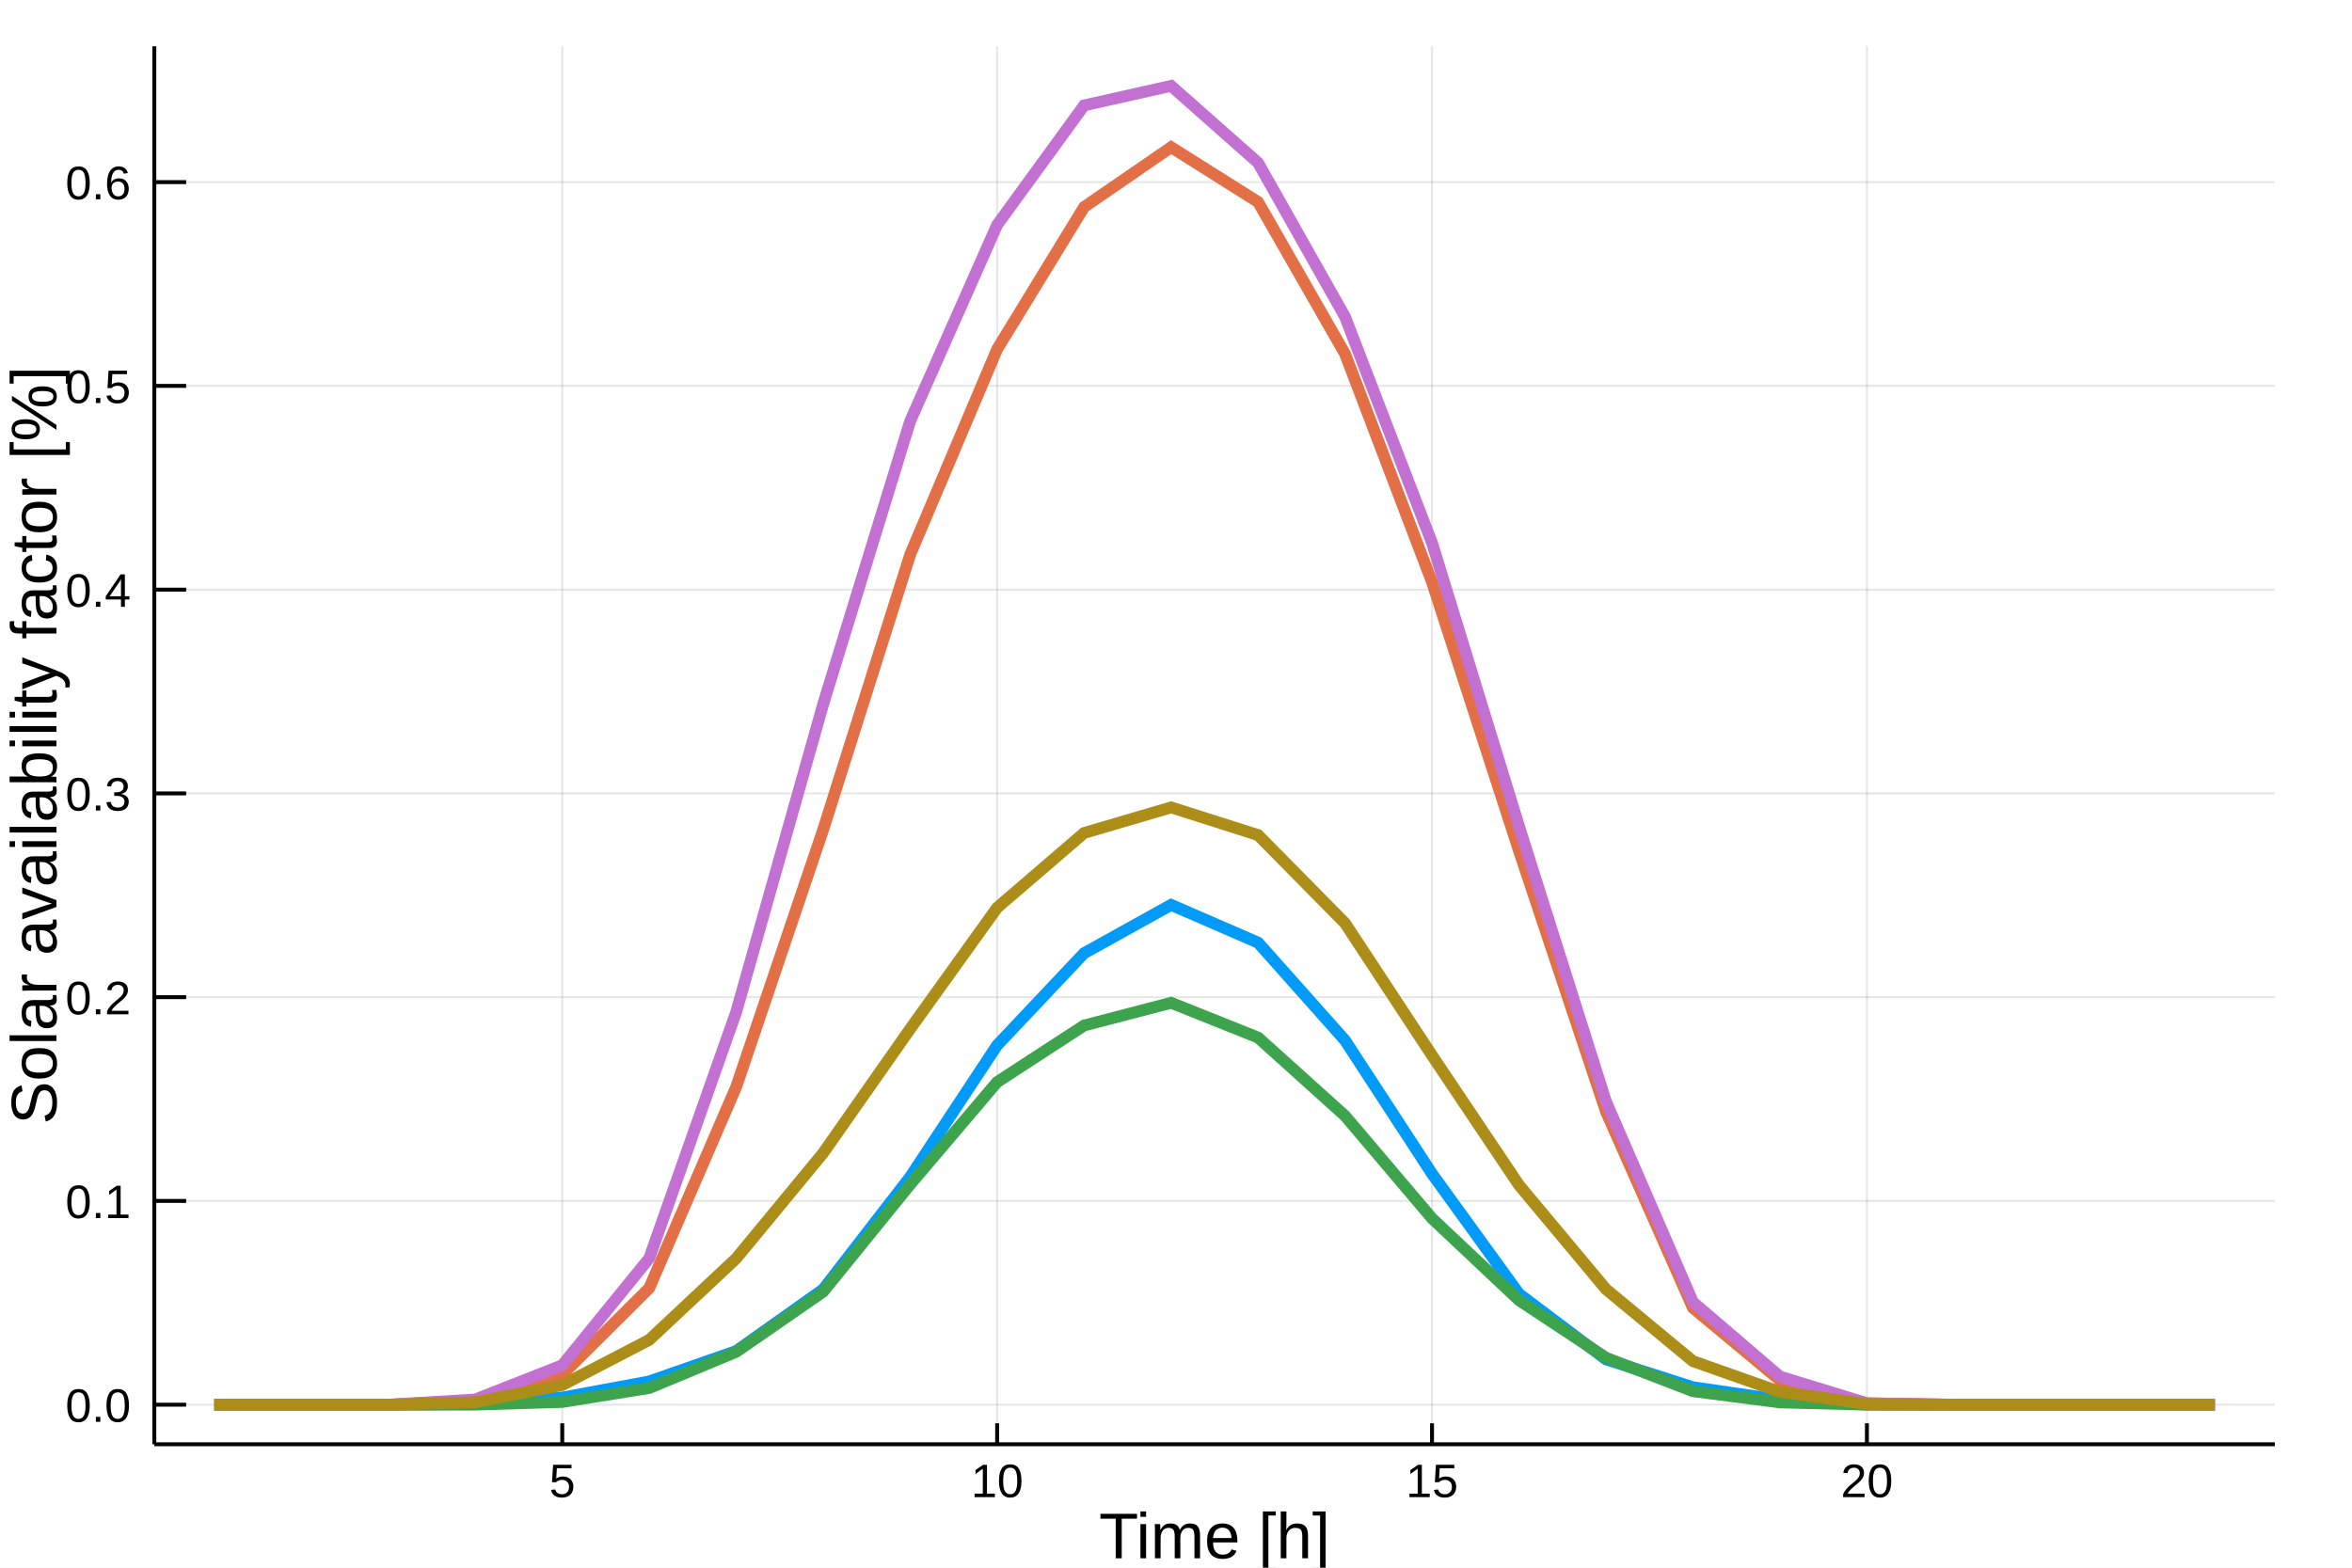
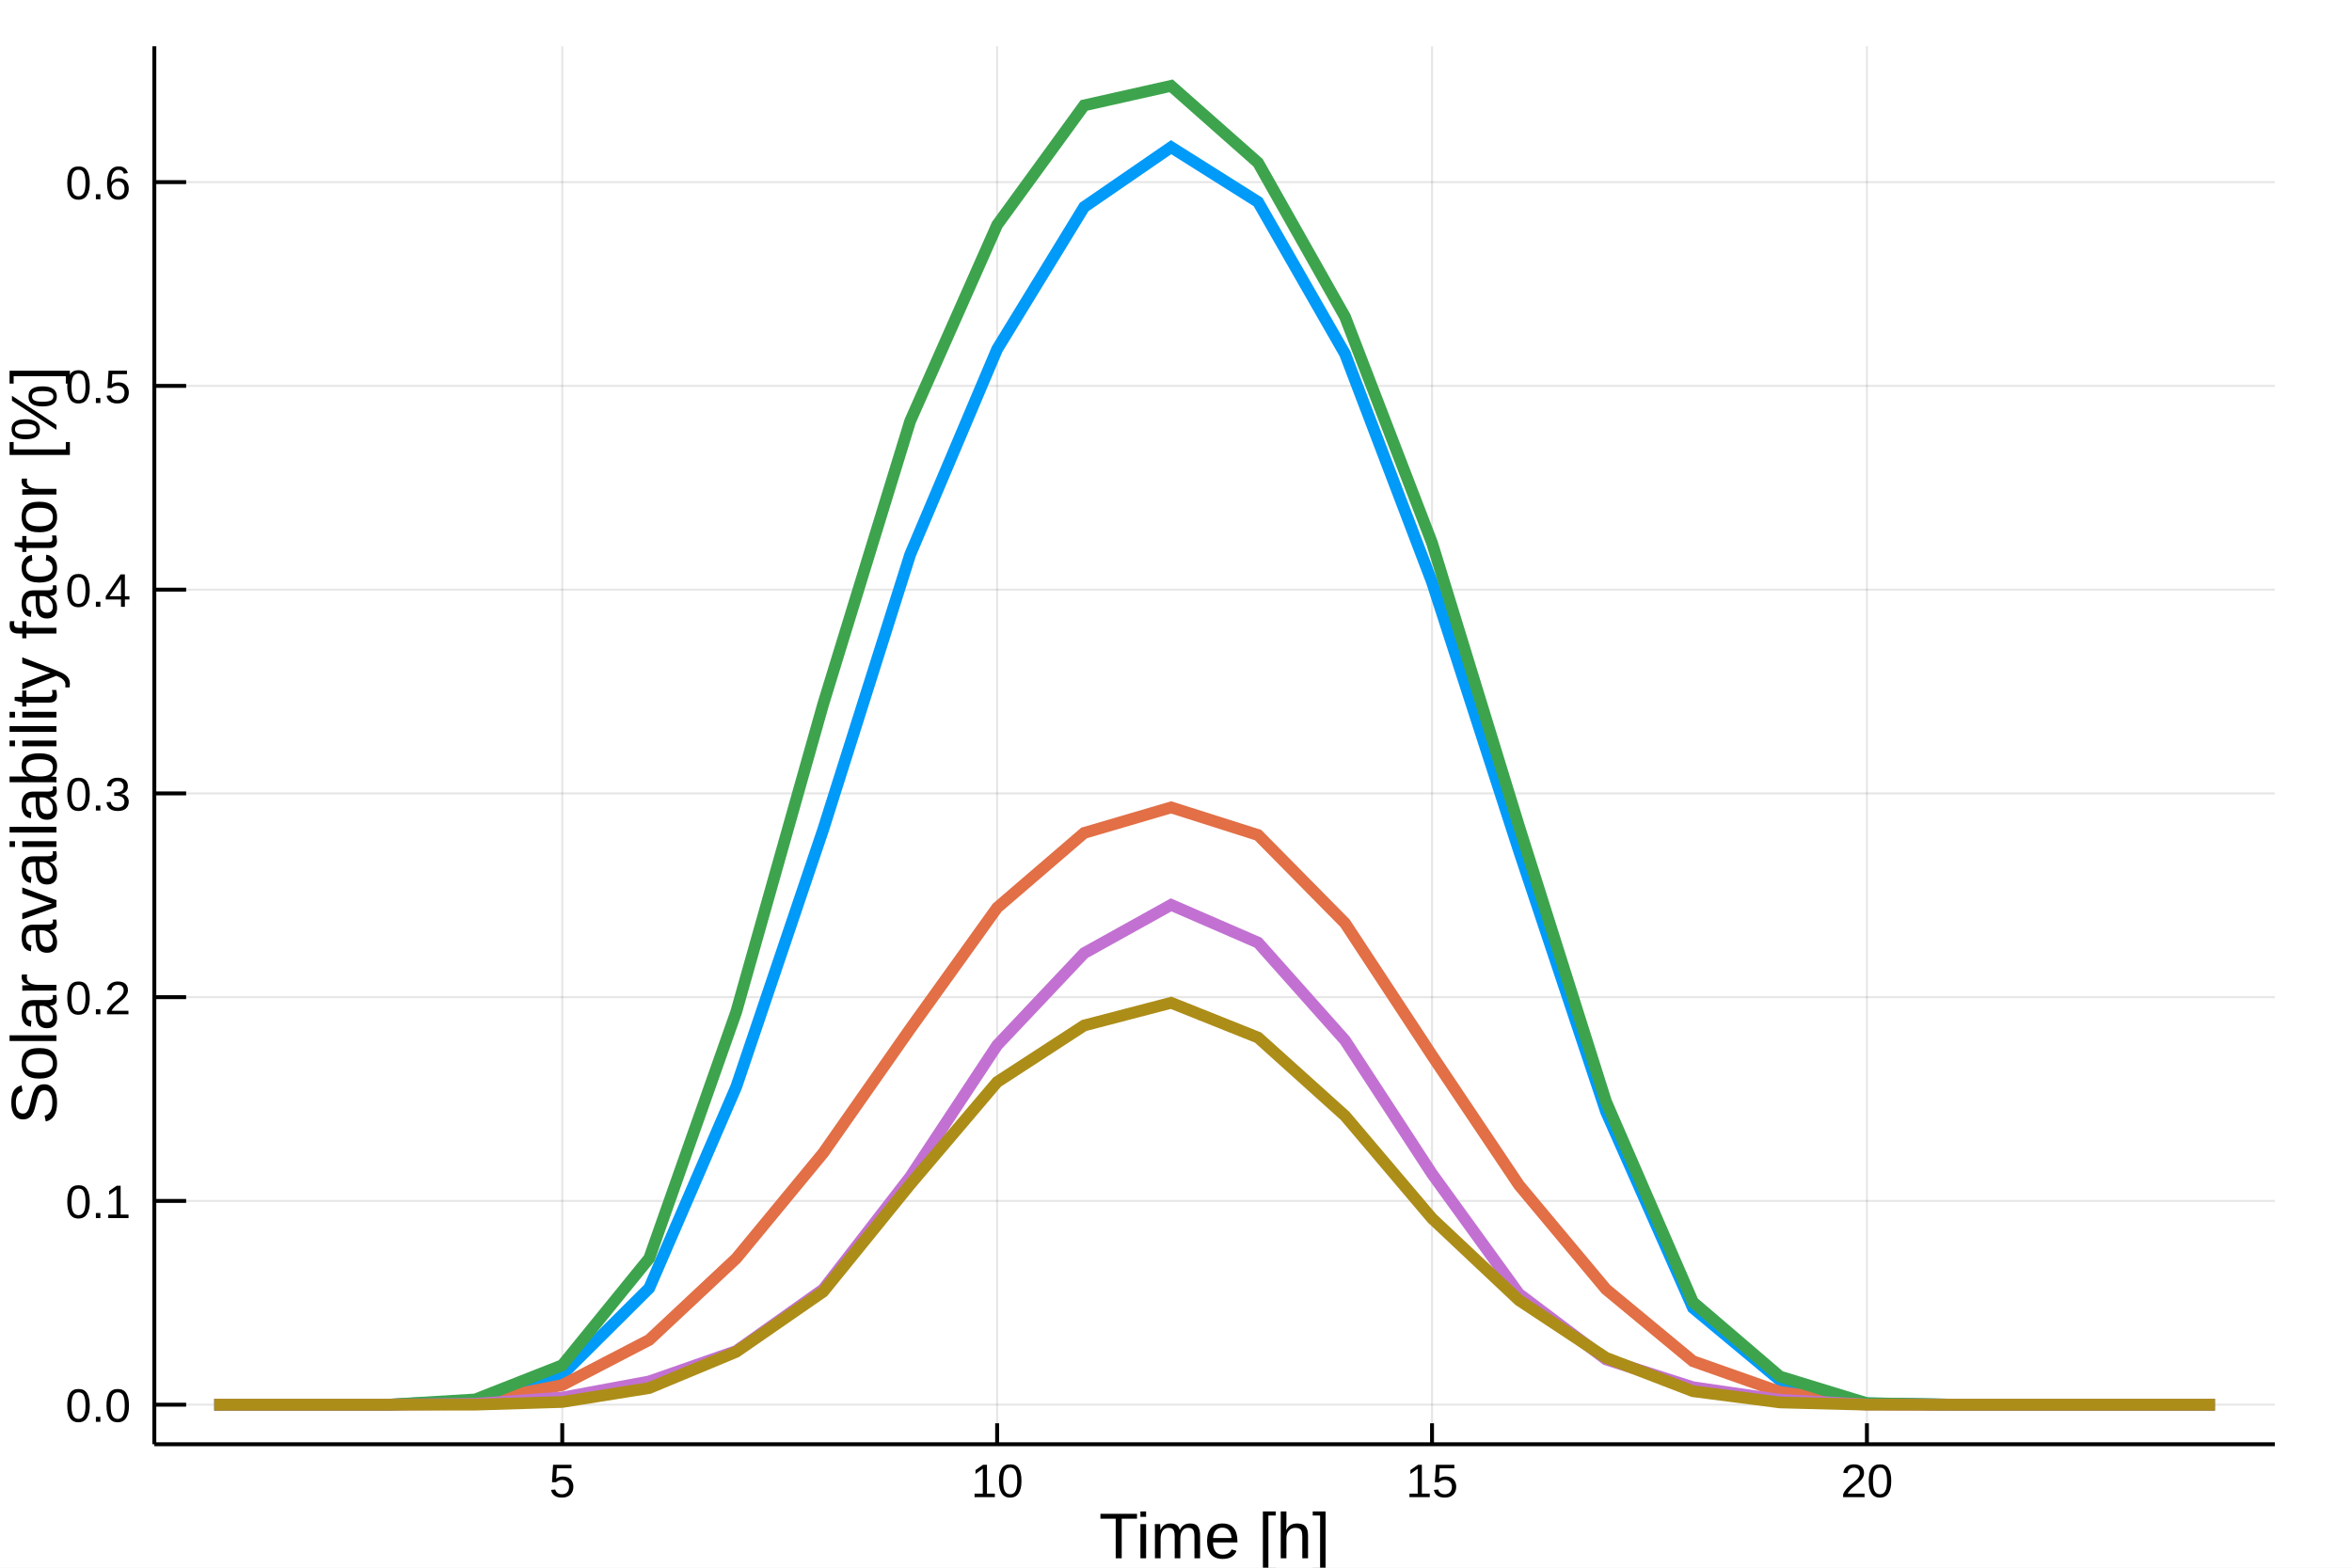
<svg xmlns="http://www.w3.org/2000/svg" width="600" height="400" viewBox="0 0 2400 1600">
  <defs>
-     <clipPath id="clip0700">
+     <clipPath id="clip1800">
      <rect x="0" y="0" width="2000" height="2000" />
    </clipPath>
  </defs>
  <defs>
-     <clipPath id="clip0701">
+     <clipPath id="clip1801">
      <rect x="0" y="0" width="2400" height="1600" />
    </clipPath>
  </defs>
-   <polygon clip-path="url(#clip0701)" points=" 0,1600 2400,1600 2400,0 0,0    " fill="#ffffff" fill-rule="evenodd" fill-opacity="1" />
+   <polygon clip-path="url(#clip1801)" points=" 0,1600 2400,1600 2400,0 0,0    " fill="#ffffff" fill-rule="evenodd" fill-opacity="1" />
  <defs>
-     <clipPath id="clip0702">
+     <clipPath id="clip1802">
      <rect x="480" y="0" width="1681" height="1600" />
    </clipPath>
  </defs>
-   <polygon clip-path="url(#clip0701)" points=" 157.48,1474.02 2321.26,1474.02 2321.26,47.244 157.48,47.244    " fill="#ffffff" fill-rule="evenodd" fill-opacity="1" />
+   <polygon clip-path="url(#clip1801)" points=" 157.48,1474.02 2321.26,1474.02 2321.26,47.244 157.48,47.244    " fill="#ffffff" fill-rule="evenodd" fill-opacity="1" />
  <defs>
-     <clipPath id="clip0703">
+     <clipPath id="clip1803">
      <rect x="157" y="47" width="2165" height="1428" />
    </clipPath>
  </defs>
-   <polyline clip-path="url(#clip0703)" style="stroke:#000000; stroke-width:2; stroke-opacity:0.1; fill:none" points="   573.728,1474.02 573.728,47.244    " />
-   <polyline clip-path="url(#clip0703)" style="stroke:#000000; stroke-width:2; stroke-opacity:0.1; fill:none" points="   1017.49,1474.02 1017.49,47.244    " />
-   <polyline clip-path="url(#clip0703)" style="stroke:#000000; stroke-width:2; stroke-opacity:0.1; fill:none" points="   1461.25,1474.02 1461.25,47.244    " />
-   <polyline clip-path="url(#clip0703)" style="stroke:#000000; stroke-width:2; stroke-opacity:0.1; fill:none" points="   1905.01,1474.02 1905.01,47.244    " />
-   <polyline clip-path="url(#clip0703)" style="stroke:#000000; stroke-width:2; stroke-opacity:0.1; fill:none" points="   157.48,1433.64 2321.26,1433.64    " />
-   <polyline clip-path="url(#clip0703)" style="stroke:#000000; stroke-width:2; stroke-opacity:0.1; fill:none" points="   157.48,1225.68 2321.26,1225.68    " />
-   <polyline clip-path="url(#clip0703)" style="stroke:#000000; stroke-width:2; stroke-opacity:0.1; fill:none" points="   157.48,1017.72 2321.26,1017.72    " />
-   <polyline clip-path="url(#clip0703)" style="stroke:#000000; stroke-width:2; stroke-opacity:0.1; fill:none" points="   157.48,809.756 2321.26,809.756    " />
-   <polyline clip-path="url(#clip0703)" style="stroke:#000000; stroke-width:2; stroke-opacity:0.1; fill:none" points="   157.48,601.796 2321.26,601.796    " />
-   <polyline clip-path="url(#clip0703)" style="stroke:#000000; stroke-width:2; stroke-opacity:0.1; fill:none" points="   157.48,393.836 2321.26,393.836    " />
-   <polyline clip-path="url(#clip0703)" style="stroke:#000000; stroke-width:2; stroke-opacity:0.1; fill:none" points="   157.48,185.876 2321.26,185.876    " />
-   <polyline clip-path="url(#clip0701)" style="stroke:#000000; stroke-width:4; stroke-opacity:1; fill:none" points="   157.48,1474.02 2321.26,1474.02    " />
-   <polyline clip-path="url(#clip0701)" style="stroke:#000000; stroke-width:4; stroke-opacity:1; fill:none" points="   157.48,1474.02 157.48,47.244    " />
-   <polyline clip-path="url(#clip0701)" style="stroke:#000000; stroke-width:4; stroke-opacity:1; fill:none" points="   573.728,1474.02 573.728,1452.61    " />
-   <polyline clip-path="url(#clip0701)" style="stroke:#000000; stroke-width:4; stroke-opacity:1; fill:none" points="   1017.49,1474.02 1017.49,1452.61    " />
-   <polyline clip-path="url(#clip0701)" style="stroke:#000000; stroke-width:4; stroke-opacity:1; fill:none" points="   1461.25,1474.02 1461.25,1452.61    " />
-   <polyline clip-path="url(#clip0701)" style="stroke:#000000; stroke-width:4; stroke-opacity:1; fill:none" points="   1905.01,1474.02 1905.01,1452.61    " />
-   <polyline clip-path="url(#clip0701)" style="stroke:#000000; stroke-width:4; stroke-opacity:1; fill:none" points="   157.48,1433.64 189.937,1433.64    " />
-   <polyline clip-path="url(#clip0701)" style="stroke:#000000; stroke-width:4; stroke-opacity:1; fill:none" points="   157.48,1225.68 189.937,1225.68    " />
-   <polyline clip-path="url(#clip0701)" style="stroke:#000000; stroke-width:4; stroke-opacity:1; fill:none" points="   157.48,1017.72 189.937,1017.72    " />
-   <polyline clip-path="url(#clip0701)" style="stroke:#000000; stroke-width:4; stroke-opacity:1; fill:none" points="   157.48,809.756 189.937,809.756    " />
-   <polyline clip-path="url(#clip0701)" style="stroke:#000000; stroke-width:4; stroke-opacity:1; fill:none" points="   157.48,601.796 189.937,601.796    " />
-   <polyline clip-path="url(#clip0701)" style="stroke:#000000; stroke-width:4; stroke-opacity:1; fill:none" points="   157.48,393.836 189.937,393.836    " />
-   <polyline clip-path="url(#clip0701)" style="stroke:#000000; stroke-width:4; stroke-opacity:1; fill:none" points="   157.48,185.876 189.937,185.876    " />
-   <g clip-path="url(#clip0701)">
+   <polyline clip-path="url(#clip1803)" style="stroke:#000000; stroke-width:2; stroke-opacity:0.1; fill:none" points="   573.728,1474.02 573.728,47.244    " />
+   <polyline clip-path="url(#clip1803)" style="stroke:#000000; stroke-width:2; stroke-opacity:0.1; fill:none" points="   1017.49,1474.02 1017.49,47.244    " />
+   <polyline clip-path="url(#clip1803)" style="stroke:#000000; stroke-width:2; stroke-opacity:0.1; fill:none" points="   1461.25,1474.02 1461.25,47.244    " />
+   <polyline clip-path="url(#clip1803)" style="stroke:#000000; stroke-width:2; stroke-opacity:0.1; fill:none" points="   1905.01,1474.02 1905.01,47.244    " />
+   <polyline clip-path="url(#clip1803)" style="stroke:#000000; stroke-width:2; stroke-opacity:0.1; fill:none" points="   157.48,1433.64 2321.26,1433.64    " />
+   <polyline clip-path="url(#clip1803)" style="stroke:#000000; stroke-width:2; stroke-opacity:0.1; fill:none" points="   157.48,1225.68 2321.26,1225.68    " />
+   <polyline clip-path="url(#clip1803)" style="stroke:#000000; stroke-width:2; stroke-opacity:0.1; fill:none" points="   157.48,1017.72 2321.26,1017.72    " />
+   <polyline clip-path="url(#clip1803)" style="stroke:#000000; stroke-width:2; stroke-opacity:0.1; fill:none" points="   157.48,809.756 2321.26,809.756    " />
+   <polyline clip-path="url(#clip1803)" style="stroke:#000000; stroke-width:2; stroke-opacity:0.1; fill:none" points="   157.48,601.796 2321.26,601.796    " />
+   <polyline clip-path="url(#clip1803)" style="stroke:#000000; stroke-width:2; stroke-opacity:0.1; fill:none" points="   157.48,393.836 2321.26,393.836    " />
+   <polyline clip-path="url(#clip1803)" style="stroke:#000000; stroke-width:2; stroke-opacity:0.1; fill:none" points="   157.48,185.876 2321.26,185.876    " />
+   <polyline clip-path="url(#clip1801)" style="stroke:#000000; stroke-width:4; stroke-opacity:1; fill:none" points="   157.48,1474.02 2321.26,1474.02    " />
+   <polyline clip-path="url(#clip1801)" style="stroke:#000000; stroke-width:4; stroke-opacity:1; fill:none" points="   157.48,1474.02 157.48,47.244    " />
+   <polyline clip-path="url(#clip1801)" style="stroke:#000000; stroke-width:4; stroke-opacity:1; fill:none" points="   573.728,1474.02 573.728,1452.61    " />
+   <polyline clip-path="url(#clip1801)" style="stroke:#000000; stroke-width:4; stroke-opacity:1; fill:none" points="   1017.49,1474.02 1017.49,1452.61    " />
+   <polyline clip-path="url(#clip1801)" style="stroke:#000000; stroke-width:4; stroke-opacity:1; fill:none" points="   1461.25,1474.02 1461.25,1452.61    " />
+   <polyline clip-path="url(#clip1801)" style="stroke:#000000; stroke-width:4; stroke-opacity:1; fill:none" points="   1905.01,1474.02 1905.01,1452.61    " />
+   <polyline clip-path="url(#clip1801)" style="stroke:#000000; stroke-width:4; stroke-opacity:1; fill:none" points="   157.48,1433.64 189.937,1433.64    " />
+   <polyline clip-path="url(#clip1801)" style="stroke:#000000; stroke-width:4; stroke-opacity:1; fill:none" points="   157.48,1225.68 189.937,1225.68    " />
+   <polyline clip-path="url(#clip1801)" style="stroke:#000000; stroke-width:4; stroke-opacity:1; fill:none" points="   157.48,1017.72 189.937,1017.72    " />
+   <polyline clip-path="url(#clip1801)" style="stroke:#000000; stroke-width:4; stroke-opacity:1; fill:none" points="   157.48,809.756 189.937,809.756    " />
+   <polyline clip-path="url(#clip1801)" style="stroke:#000000; stroke-width:4; stroke-opacity:1; fill:none" points="   157.48,601.796 189.937,601.796    " />
+   <polyline clip-path="url(#clip1801)" style="stroke:#000000; stroke-width:4; stroke-opacity:1; fill:none" points="   157.48,393.836 189.937,393.836    " />
+   <polyline clip-path="url(#clip1801)" style="stroke:#000000; stroke-width:4; stroke-opacity:1; fill:none" points="   157.48,185.876 189.937,185.876    " />
+   <g clip-path="url(#clip1801)">
    <text style="fill:#000000; fill-opacity:1; font-family:Arial,Helvetica Neue,Helvetica,sans-serif; font-size:48px; text-anchor:middle;" transform="rotate(0, 573.728, 1528.02)" x="573.728" y="1528.02">5</text>
  </g>
-   <g clip-path="url(#clip0701)">
+   <g clip-path="url(#clip1801)">
    <text style="fill:#000000; fill-opacity:1; font-family:Arial,Helvetica Neue,Helvetica,sans-serif; font-size:48px; text-anchor:middle;" transform="rotate(0, 1017.49, 1528.02)" x="1017.49" y="1528.02">10</text>
  </g>
-   <g clip-path="url(#clip0701)">
+   <g clip-path="url(#clip1801)">
    <text style="fill:#000000; fill-opacity:1; font-family:Arial,Helvetica Neue,Helvetica,sans-serif; font-size:48px; text-anchor:middle;" transform="rotate(0, 1461.25, 1528.02)" x="1461.25" y="1528.02">15</text>
  </g>
-   <g clip-path="url(#clip0701)">
+   <g clip-path="url(#clip1801)">
    <text style="fill:#000000; fill-opacity:1; font-family:Arial,Helvetica Neue,Helvetica,sans-serif; font-size:48px; text-anchor:middle;" transform="rotate(0, 1905.01, 1528.02)" x="1905.01" y="1528.02">20</text>
  </g>
-   <g clip-path="url(#clip0701)">
+   <g clip-path="url(#clip1801)">
    <text style="fill:#000000; fill-opacity:1; font-family:Arial,Helvetica Neue,Helvetica,sans-serif; font-size:48px; text-anchor:end;" transform="rotate(0, 133.48, 1451.14)" x="133.48" y="1451.14">0.0</text>
  </g>
-   <g clip-path="url(#clip0701)">
+   <g clip-path="url(#clip1801)">
    <text style="fill:#000000; fill-opacity:1; font-family:Arial,Helvetica Neue,Helvetica,sans-serif; font-size:48px; text-anchor:end;" transform="rotate(0, 133.48, 1243.18)" x="133.48" y="1243.18">0.1</text>
  </g>
-   <g clip-path="url(#clip0701)">
+   <g clip-path="url(#clip1801)">
    <text style="fill:#000000; fill-opacity:1; font-family:Arial,Helvetica Neue,Helvetica,sans-serif; font-size:48px; text-anchor:end;" transform="rotate(0, 133.48, 1035.22)" x="133.48" y="1035.22">0.2</text>
  </g>
-   <g clip-path="url(#clip0701)">
+   <g clip-path="url(#clip1801)">
    <text style="fill:#000000; fill-opacity:1; font-family:Arial,Helvetica Neue,Helvetica,sans-serif; font-size:48px; text-anchor:end;" transform="rotate(0, 133.48, 827.256)" x="133.48" y="827.256">0.3</text>
  </g>
-   <g clip-path="url(#clip0701)">
+   <g clip-path="url(#clip1801)">
    <text style="fill:#000000; fill-opacity:1; font-family:Arial,Helvetica Neue,Helvetica,sans-serif; font-size:48px; text-anchor:end;" transform="rotate(0, 133.48, 619.296)" x="133.48" y="619.296">0.4</text>
  </g>
-   <g clip-path="url(#clip0701)">
+   <g clip-path="url(#clip1801)">
    <text style="fill:#000000; fill-opacity:1; font-family:Arial,Helvetica Neue,Helvetica,sans-serif; font-size:48px; text-anchor:end;" transform="rotate(0, 133.48, 411.336)" x="133.48" y="411.336">0.5</text>
  </g>
-   <g clip-path="url(#clip0701)">
+   <g clip-path="url(#clip1801)">
    <text style="fill:#000000; fill-opacity:1; font-family:Arial,Helvetica Neue,Helvetica,sans-serif; font-size:48px; text-anchor:end;" transform="rotate(0, 133.48, 203.376)" x="133.48" y="203.376">0.6</text>
  </g>
-   <g clip-path="url(#clip0701)">
+   <g clip-path="url(#clip1801)">
    <text style="fill:#000000; fill-opacity:1; font-family:Arial,Helvetica Neue,Helvetica,sans-serif; font-size:66px; text-anchor:middle;" transform="rotate(0, 1239.37, 1590.4)" x="1239.37" y="1590.4">Time [h]</text>
  </g>
-   <g clip-path="url(#clip0701)">
+   <g clip-path="url(#clip1801)">
    <text style="fill:#000000; fill-opacity:1; font-family:Arial,Helvetica Neue,Helvetica,sans-serif; font-size:66px; text-anchor:middle;" transform="rotate(-90, 57.6, 760.63)" x="57.6" y="760.63">Solar availability factor [%]</text>
  </g>
-   <polyline clip-path="url(#clip0703)" style="stroke:#009af9; stroke-width:12; stroke-opacity:1; fill:none" points="   218.719,1433.64 307.472,1433.64 396.224,1433.64 484.976,1432.78 573.728,1426.36 662.481,1409.89 751.233,1378.88 839.985,1315.93 928.737,1201.17 1017.49,1066.78    1106.24,972.815 1194.99,923.519 1283.75,962.063 1372.5,1061.81 1461.25,1197.96 1550,1320.53 1638.76,1387.39 1727.51,1415.82 1816.26,1428.7 1905.01,1433.49    1993.76,1433.64 2082.52,1433.64 2171.27,1433.64 2260.02,1433.64    " />
-   <polyline clip-path="url(#clip0703)" style="stroke:#e26f46; stroke-width:12; stroke-opacity:1; fill:none" points="   218.719,1433.64 307.472,1433.64 396.224,1433.64 484.976,1429.43 573.728,1403 662.481,1314.64 751.233,1109.26 839.985,846.726 928.737,566.073 1017.49,356.357    1106.24,211.293 1194.99,150.245 1283.75,206.163 1372.5,361.163 1461.25,594.124 1550,868.354 1638.76,1134.5 1727.51,1334.83 1816.26,1408.68 1905.01,1432.25    1993.76,1433.64 2082.52,1433.64 2171.27,1433.64 2260.02,1433.64    " />
-   <polyline clip-path="url(#clip0703)" style="stroke:#3da44d; stroke-width:12; stroke-opacity:1; fill:none" points="   218.719,1433.64 307.472,1433.64 396.224,1433.64 484.976,1433.6 573.728,1430.85 662.481,1416.65 751.233,1379.69 839.985,1318.27 928.737,1208.85 1017.49,1104.35    1106.24,1046.61 1194.99,1023.47 1283.75,1058.96 1372.5,1138.84 1461.25,1243.5 1550,1327.03 1638.76,1385.74 1727.51,1419.88 1816.26,1431.33 1905.01,1433.64    1993.76,1433.64 2082.52,1433.64 2171.27,1433.64 2260.02,1433.64    " />
-   <polyline clip-path="url(#clip0703)" style="stroke:#c271d2; stroke-width:12; stroke-opacity:1; fill:none" points="   218.719,1433.64 307.472,1433.64 396.224,1433.64 484.976,1428.28 573.728,1393.36 662.481,1284.2 751.233,1032.8 839.985,718.685 928.737,429.836 1017.49,229.508    1106.24,107.557 1194.99,87.624 1283.75,166.119 1372.5,323.365 1461.25,554.102 1550,843.304 1638.76,1124.21 1727.51,1328.91 1816.26,1404.91 1905.01,1432.14    1993.76,1433.64 2082.52,1433.64 2171.27,1433.64 2260.02,1433.64    " />
-   <polyline clip-path="url(#clip0703)" style="stroke:#ac8d18; stroke-width:12; stroke-opacity:1; fill:none" points="   218.719,1433.64 307.472,1433.64 396.224,1433.64 484.976,1431.08 573.728,1413.59 662.481,1367.5 751.233,1284.35 839.985,1176.79 928.737,1050.1 1017.49,926.418    1106.24,850.12 1194.99,824.04 1283.75,852.268 1372.5,942.236 1461.25,1077.21 1550,1209.52 1638.76,1315.78 1727.51,1389.25 1816.26,1420.58 1905.01,1432.89    1993.76,1433.64 2082.52,1433.64 2171.27,1433.64 2260.02,1433.64    " />
+   <polyline clip-path="url(#clip1803)" style="stroke:#009af9; stroke-width:12; stroke-opacity:1; fill:none" points="   218.719,1433.64 307.472,1433.64 396.224,1433.64 484.976,1429.43 573.728,1403 662.481,1314.64 751.233,1109.26 839.985,846.726 928.737,566.073 1017.49,356.357    1106.24,211.293 1194.99,150.245 1283.75,206.163 1372.5,361.163 1461.25,594.124 1550,868.354 1638.76,1134.5 1727.51,1334.83 1816.26,1408.68 1905.01,1432.25    1993.76,1433.64 2082.52,1433.64 2171.27,1433.64 2260.02,1433.64    " />
+   <polyline clip-path="url(#clip1803)" style="stroke:#e26f46; stroke-width:12; stroke-opacity:1; fill:none" points="   218.719,1433.64 307.472,1433.64 396.224,1433.64 484.976,1431.08 573.728,1413.59 662.481,1367.5 751.233,1284.35 839.985,1176.79 928.737,1050.1 1017.49,926.418    1106.24,850.12 1194.99,824.04 1283.75,852.268 1372.5,942.236 1461.25,1077.21 1550,1209.52 1638.76,1315.78 1727.51,1389.25 1816.26,1420.58 1905.01,1432.89    1993.76,1433.64 2082.52,1433.64 2171.27,1433.64 2260.02,1433.64    " />
+   <polyline clip-path="url(#clip1803)" style="stroke:#3da44d; stroke-width:12; stroke-opacity:1; fill:none" points="   218.719,1433.64 307.472,1433.64 396.224,1433.64 484.976,1428.28 573.728,1393.36 662.481,1284.2 751.233,1032.8 839.985,718.685 928.737,429.836 1017.49,229.508    1106.24,107.557 1194.99,87.624 1283.75,166.119 1372.5,323.365 1461.25,554.102 1550,843.304 1638.76,1124.21 1727.51,1328.91 1816.26,1404.91 1905.01,1432.14    1993.76,1433.64 2082.52,1433.64 2171.27,1433.64 2260.02,1433.64    " />
+   <polyline clip-path="url(#clip1803)" style="stroke:#c271d2; stroke-width:12; stroke-opacity:1; fill:none" points="   218.719,1433.64 307.472,1433.64 396.224,1433.64 484.976,1432.78 573.728,1426.36 662.481,1409.89 751.233,1378.88 839.985,1315.93 928.737,1201.17 1017.49,1066.78    1106.24,972.815 1194.99,923.519 1283.75,962.063 1372.5,1061.81 1461.25,1197.96 1550,1320.53 1638.76,1387.39 1727.51,1415.82 1816.26,1428.7 1905.01,1433.49    1993.76,1433.64 2082.52,1433.64 2171.27,1433.64 2260.02,1433.64    " />
+   <polyline clip-path="url(#clip1803)" style="stroke:#ac8d18; stroke-width:12; stroke-opacity:1; fill:none" points="   218.719,1433.64 307.472,1433.64 396.224,1433.64 484.976,1433.6 573.728,1430.85 662.481,1416.65 751.233,1379.69 839.985,1318.27 928.737,1208.85 1017.49,1104.35    1106.24,1046.61 1194.99,1023.47 1283.75,1058.96 1372.5,1138.84 1461.25,1243.5 1550,1327.03 1638.76,1385.74 1727.51,1419.88 1816.26,1431.33 1905.01,1433.64    1993.76,1433.64 2082.52,1433.64 2171.27,1433.64 2260.02,1433.64    " />
</svg>
